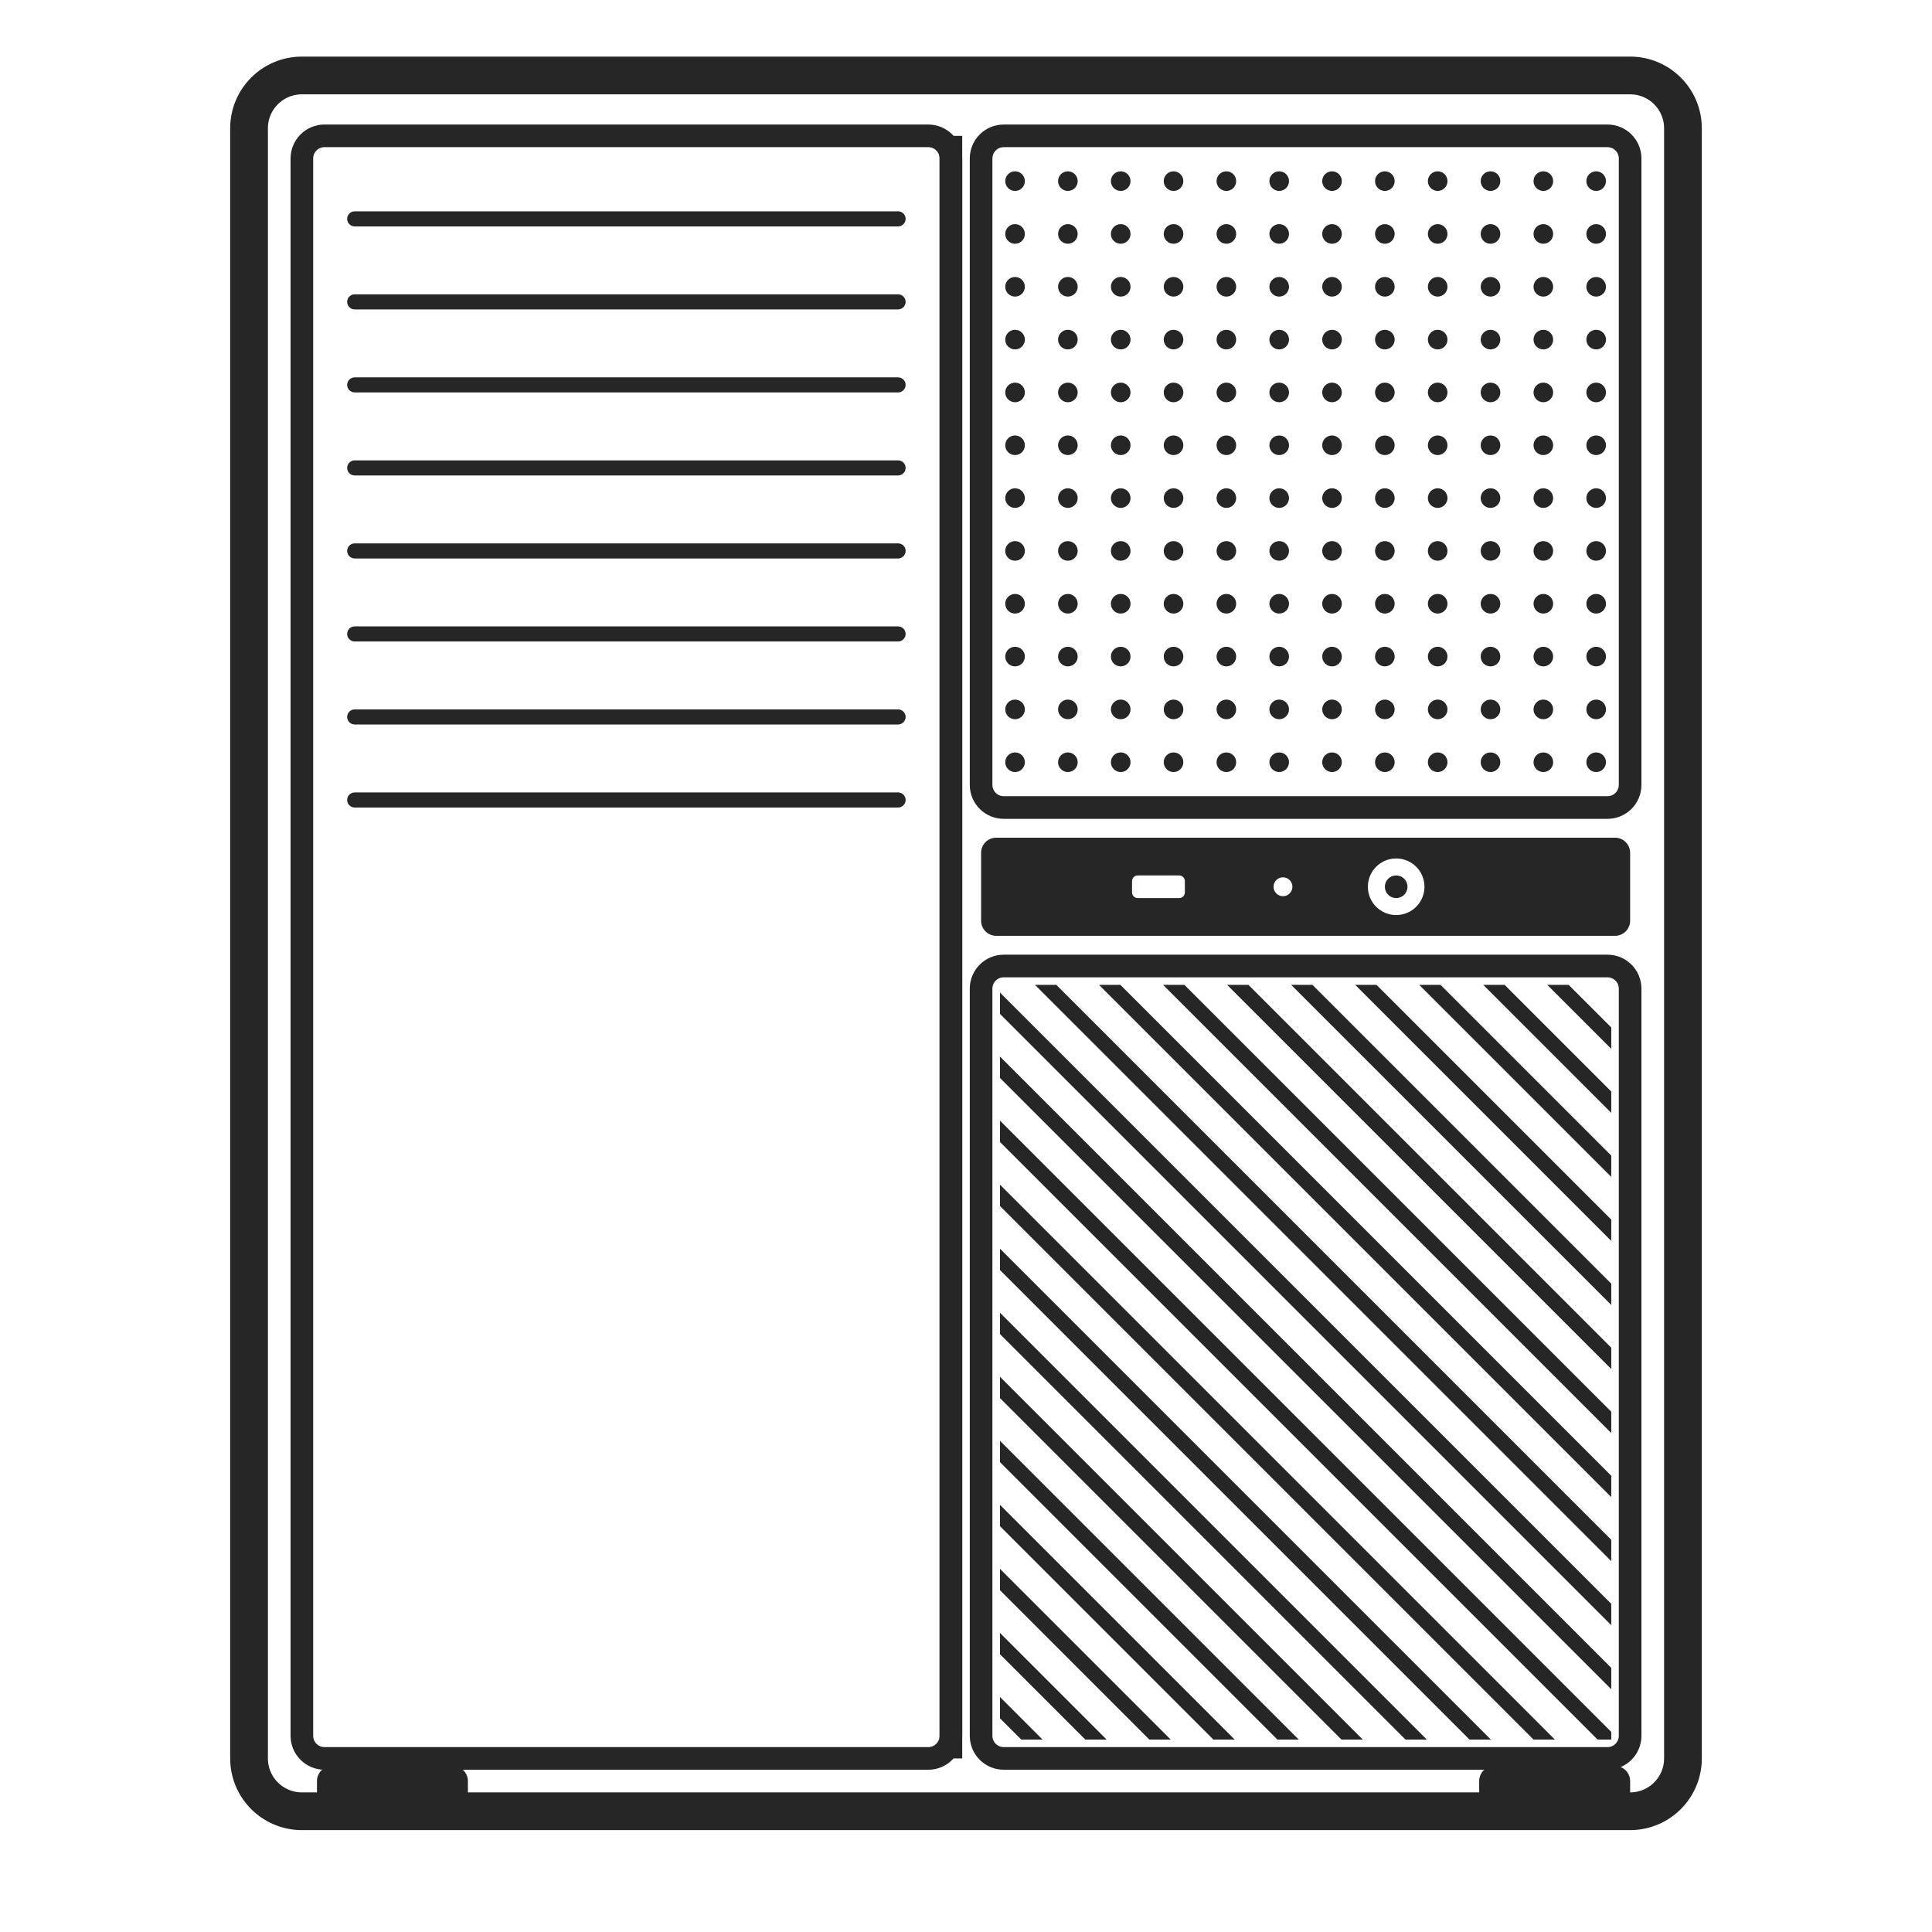
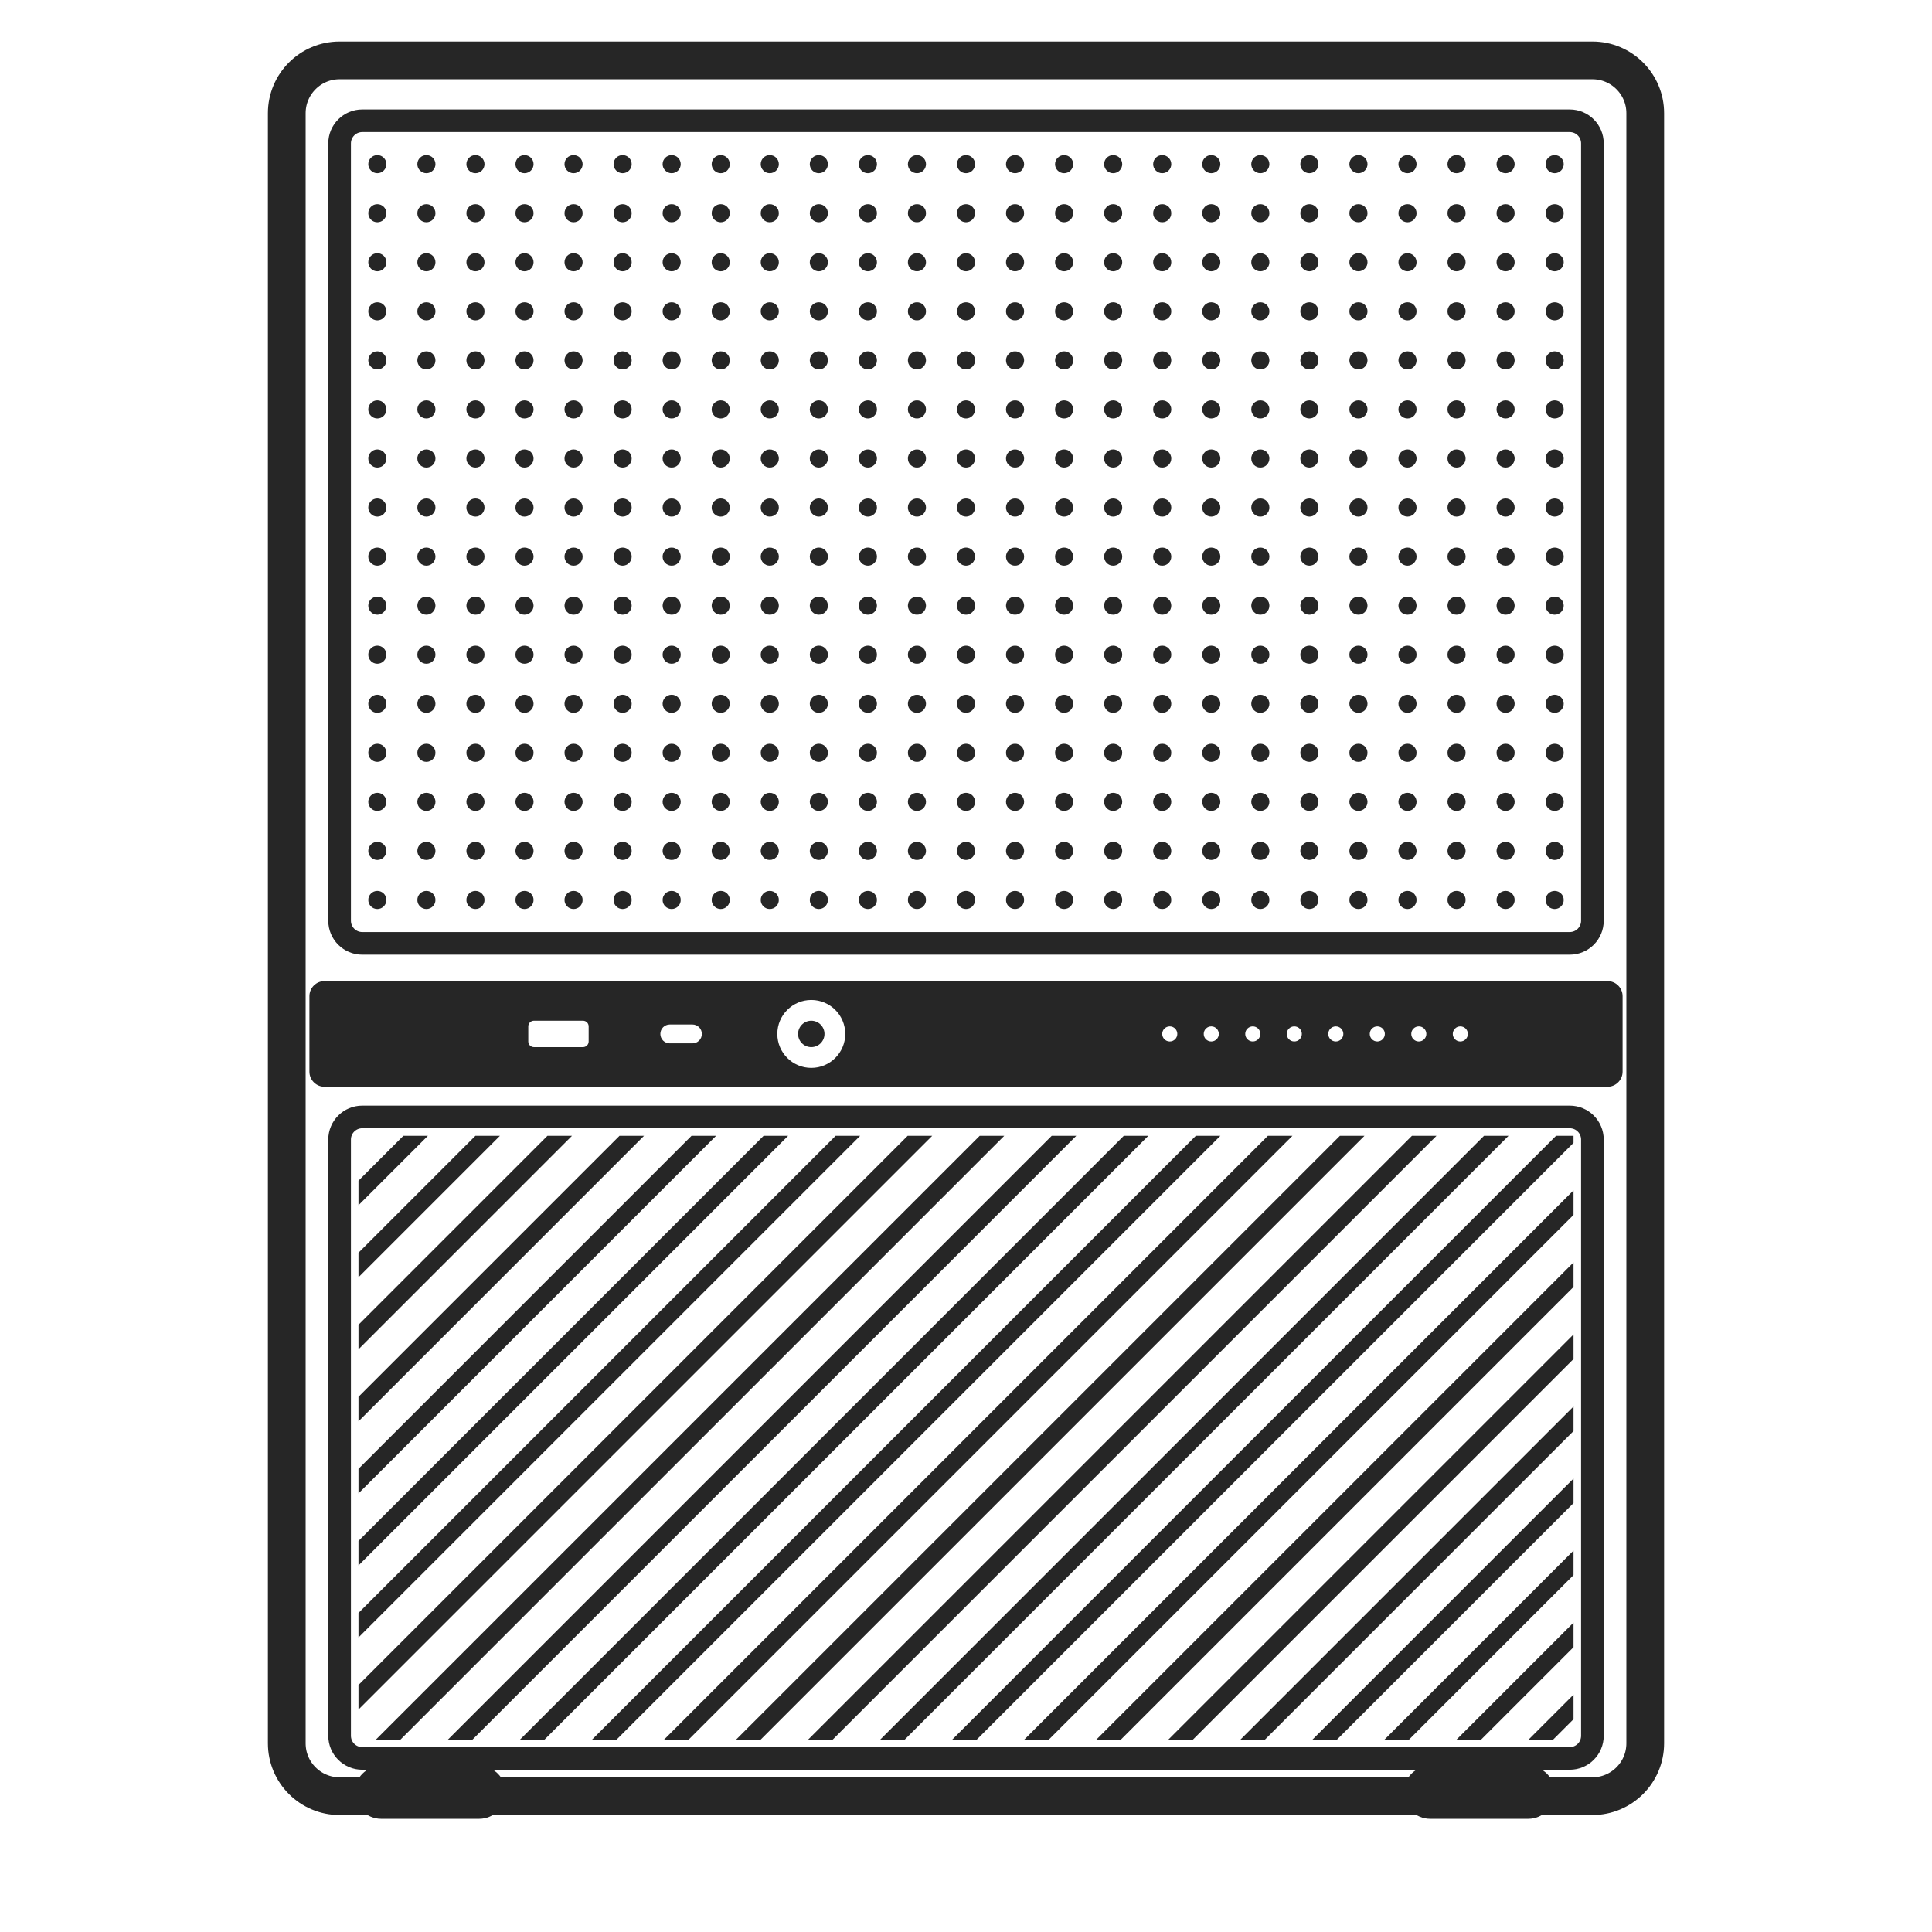
<svg xmlns="http://www.w3.org/2000/svg" viewBox="0 0 512 512" width="512" height="512" fill="none">
  <g fill="#262626" stroke="none">
-     <rect x="84" y="468" width="40" height="14" rx="4" />
-     <rect x="392" y="468" width="40" height="14" rx="4" />
-     <rect x="92" y="56" width="148" height="4" rx="2" />
-     <rect x="92" y="78" width="148" height="4" rx="2" />
-     <rect x="92" y="100" width="148" height="4" rx="2" />
-     <rect x="92" y="122" width="148" height="4" rx="2" />
-     <rect x="92" y="144" width="148" height="4" rx="2" />
-     <rect x="92" y="166" width="148" height="4" rx="2" />
-     <rect x="92" y="188" width="148" height="4" rx="2" />
-     <rect x="92" y="210" width="148" height="4" rx="2" />
-     <circle cx="269" cy="48" r="2.6" />
-     <circle cx="283" cy="48" r="2.6" />
-     <circle cx="297" cy="48" r="2.6" />
-     <circle cx="311" cy="48" r="2.6" />
-     <circle cx="325" cy="48" r="2.6" />
-     <circle cx="339" cy="48" r="2.6" />
-     <circle cx="353" cy="48" r="2.6" />
-     <circle cx="367" cy="48" r="2.6" />
-     <circle cx="381" cy="48" r="2.6" />
-     <circle cx="395" cy="48" r="2.6" />
-     <circle cx="409" cy="48" r="2.6" />
-     <circle cx="423" cy="48" r="2.6" />
-     <circle cx="269" cy="62" r="2.6" />
-     <circle cx="283" cy="62" r="2.6" />
-     <circle cx="297" cy="62" r="2.6" />
-     <circle cx="311" cy="62" r="2.6" />
-     <circle cx="325" cy="62" r="2.6" />
-     <circle cx="339" cy="62" r="2.6" />
-     <circle cx="353" cy="62" r="2.6" />
-     <circle cx="367" cy="62" r="2.6" />
-     <circle cx="381" cy="62" r="2.6" />
-     <circle cx="395" cy="62" r="2.6" />
-     <circle cx="409" cy="62" r="2.6" />
-     <circle cx="423" cy="62" r="2.6" />
-     <circle cx="269" cy="76" r="2.6" />
-     <circle cx="283" cy="76" r="2.6" />
-     <circle cx="297" cy="76" r="2.6" />
-     <circle cx="311" cy="76" r="2.6" />
-     <circle cx="325" cy="76" r="2.6" />
-     <circle cx="339" cy="76" r="2.6" />
-     <circle cx="353" cy="76" r="2.6" />
-     <circle cx="367" cy="76" r="2.6" />
-     <circle cx="381" cy="76" r="2.6" />
-     <circle cx="395" cy="76" r="2.6" />
-     <circle cx="409" cy="76" r="2.6" />
-     <circle cx="423" cy="76" r="2.6" />
-     <circle cx="269" cy="90" r="2.6" />
-     <circle cx="283" cy="90" r="2.6" />
-     <circle cx="297" cy="90" r="2.6" />
-     <circle cx="311" cy="90" r="2.6" />
-     <circle cx="325" cy="90" r="2.6" />
-     <circle cx="339" cy="90" r="2.6" />
-     <circle cx="353" cy="90" r="2.6" />
-     <circle cx="367" cy="90" r="2.6" />
-     <circle cx="381" cy="90" r="2.6" />
-     <circle cx="395" cy="90" r="2.6" />
-     <circle cx="409" cy="90" r="2.6" />
-     <circle cx="423" cy="90" r="2.6" />
-     <circle cx="269" cy="104" r="2.6" />
-     <circle cx="283" cy="104" r="2.6" />
-     <circle cx="297" cy="104" r="2.6" />
-     <circle cx="311" cy="104" r="2.6" />
-     <circle cx="325" cy="104" r="2.6" />
-     <circle cx="339" cy="104" r="2.6" />
-     <circle cx="353" cy="104" r="2.6" />
-     <circle cx="367" cy="104" r="2.6" />
-     <circle cx="381" cy="104" r="2.6" />
-     <circle cx="395" cy="104" r="2.6" />
-     <circle cx="409" cy="104" r="2.6" />
-     <circle cx="423" cy="104" r="2.6" />
-     <circle cx="269" cy="118" r="2.6" />
-     <circle cx="283" cy="118" r="2.6" />
-     <circle cx="297" cy="118" r="2.6" />
-     <circle cx="311" cy="118" r="2.6" />
-     <circle cx="325" cy="118" r="2.6" />
-     <circle cx="339" cy="118" r="2.6" />
-     <circle cx="353" cy="118" r="2.6" />
-     <circle cx="367" cy="118" r="2.6" />
-     <circle cx="381" cy="118" r="2.6" />
-     <circle cx="395" cy="118" r="2.6" />
-     <circle cx="409" cy="118" r="2.6" />
-     <circle cx="423" cy="118" r="2.6" />
-     <circle cx="269" cy="132" r="2.6" />
-     <circle cx="283" cy="132" r="2.6" />
-     <circle cx="297" cy="132" r="2.6" />
-     <circle cx="311" cy="132" r="2.6" />
-     <circle cx="325" cy="132" r="2.6" />
-     <circle cx="339" cy="132" r="2.6" />
-     <circle cx="353" cy="132" r="2.6" />
-     <circle cx="367" cy="132" r="2.6" />
-     <circle cx="381" cy="132" r="2.6" />
-     <circle cx="395" cy="132" r="2.6" />
-     <circle cx="409" cy="132" r="2.6" />
-     <circle cx="423" cy="132" r="2.6" />
-     <circle cx="269" cy="146" r="2.6" />
-     <circle cx="283" cy="146" r="2.6" />
-     <circle cx="297" cy="146" r="2.6" />
-     <circle cx="311" cy="146" r="2.6" />
-     <circle cx="325" cy="146" r="2.6" />
-     <circle cx="339" cy="146" r="2.6" />
-     <circle cx="353" cy="146" r="2.6" />
-     <circle cx="367" cy="146" r="2.6" />
-     <circle cx="381" cy="146" r="2.6" />
-     <circle cx="395" cy="146" r="2.6" />
-     <circle cx="409" cy="146" r="2.6" />
-     <circle cx="423" cy="146" r="2.6" />
-     <circle cx="269" cy="160" r="2.6" />
-     <circle cx="283" cy="160" r="2.6" />
-     <circle cx="297" cy="160" r="2.6" />
-     <circle cx="311" cy="160" r="2.6" />
-     <circle cx="325" cy="160" r="2.6" />
-     <circle cx="339" cy="160" r="2.6" />
-     <circle cx="353" cy="160" r="2.6" />
-     <circle cx="367" cy="160" r="2.6" />
-     <circle cx="381" cy="160" r="2.6" />
-     <circle cx="395" cy="160" r="2.6" />
-     <circle cx="409" cy="160" r="2.6" />
-     <circle cx="423" cy="160" r="2.6" />
-     <circle cx="269" cy="174" r="2.6" />
-     <circle cx="283" cy="174" r="2.6" />
-     <circle cx="297" cy="174" r="2.6" />
-     <circle cx="311" cy="174" r="2.6" />
-     <circle cx="325" cy="174" r="2.6" />
-     <circle cx="339" cy="174" r="2.6" />
-     <circle cx="353" cy="174" r="2.6" />
-     <circle cx="367" cy="174" r="2.6" />
-     <circle cx="381" cy="174" r="2.6" />
-     <circle cx="395" cy="174" r="2.6" />
-     <circle cx="409" cy="174" r="2.6" />
-     <circle cx="423" cy="174" r="2.6" />
-     <circle cx="269" cy="188" r="2.6" />
-     <circle cx="283" cy="188" r="2.6" />
-     <circle cx="297" cy="188" r="2.6" />
-     <circle cx="311" cy="188" r="2.6" />
-     <circle cx="325" cy="188" r="2.6" />
-     <circle cx="339" cy="188" r="2.6" />
-     <circle cx="353" cy="188" r="2.6" />
-     <circle cx="367" cy="188" r="2.6" />
-     <circle cx="381" cy="188" r="2.6" />
-     <circle cx="395" cy="188" r="2.6" />
-     <circle cx="409" cy="188" r="2.6" />
-     <circle cx="423" cy="188" r="2.6" />
-     <circle cx="269" cy="202" r="2.6" />
-     <circle cx="283" cy="202" r="2.6" />
-     <circle cx="297" cy="202" r="2.6" />
-     <circle cx="311" cy="202" r="2.6" />
-     <circle cx="325" cy="202" r="2.6" />
-     <circle cx="339" cy="202" r="2.6" />
-     <circle cx="353" cy="202" r="2.6" />
-     <circle cx="367" cy="202" r="2.6" />
-     <circle cx="381" cy="202" r="2.6" />
-     <circle cx="395" cy="202" r="2.6" />
-     <circle cx="409" cy="202" r="2.6" />
-     <circle cx="423" cy="202" r="2.6" />
-     <path d="M415.71 261 L427 272.29 L427 277.95 L410.05 261 Z" />
-     <path d="M398.74 261 L427 289.26 L427 294.92 L393.08 261 Z" />
-     <path d="M381.76 261 L427 306.24 L427 311.89 L376.11 261 Z" />
-     <path d="M364.79 261 L427 323.21 L427 328.86 L359.14 261 Z" />
-     <path d="M347.82 261 L427 340.18 L427 345.83 L342.17 261 Z" />
-     <path d="M330.85 261 L427 357.15 L427 362.8 L325.2 261 Z" />
-     <path d="M313.88 261 L427 374.12 L427 379.77 L308.23 261 Z" />
-     <path d="M296.91 261 L427 391.09 L427 396.75 L291.25 261 Z" />
-     <path d="M279.94 261 L427 408.06 L427 413.72 L274.28 261 Z" />
-     <path d="M265 263.03 L427 425.03 L427 430.69 L265 268.69 Z" />
-     <path d="M265 280 L427 442 L427 447.66 L265 285.66 Z" />
-     <path d="M265 296.97 L427 458.97 L427 461 L423.37 461 L265 302.63 Z" />
-     <path d="M265 313.94 L412.06 461 L406.4 461 L265 319.6 Z" />
-     <path d="M265 330.91 L395.09 461 L389.43 461 L265 336.57 Z" />
-     <path d="M265 347.88 L378.12 461 L372.46 461 L265 353.54 Z" />
-     <path d="M265 364.85 L361.15 461 L355.49 461 L265 370.51 Z" />
-     <path d="M265 381.82 L344.18 461 L338.52 461 L265 387.48 Z" />
-     <path d="M265 398.79 L327.21 461 L321.55 461 L265 404.45 Z" />
-     <path d="M265 415.76 L310.24 461 L304.58 461 L265 421.42 Z" />
-     <path d="M265 432.74 L293.26 461 L287.61 461 L265 438.39 Z" />
-     <path d="M265 449.71 L276.29 461 L270.64 461 L265 455.36 Z" />
-     <path fill-rule="evenodd" d="M264 222 H428 A4 4 0 0 1 432 226 V244 A4 4 0 0 1 428 248 H264 A4 4 0 0 1 260 244 V226 A4 4 0 0 1 264 222 Z M301.5 232 H312.5 A1.5 1.5 0 0 1 314 233.5 V236.5 A1.5 1.5 0 0 1 312.5 238 H301.5 A1.5 1.5 0 0 1 300 236.5 V233.5 A1.5 1.5 0 0 1 301.5 232 Z M337.5 235 A2.5 2.5 0 1 0 342.5 235 A2.5 2.5 0 1 0 337.5 235 Z M362.5 235 A7.5 7.5 0 1 0 377.5 235 A7.5 7.5 0 1 0 362.5 235 Z" />
-     <circle cx="370" cy="235" r="3" />
+     <rect x="94" y="468" width="40" height="14" rx="7" />
+     <rect x="372" y="468" width="40" height="14" rx="7" />
+     <circle cx="100" cy="43.5" r="2.4" />
+     <circle cx="113" cy="43.5" r="2.4" />
+     <circle cx="126" cy="43.5" r="2.4" />
+     <circle cx="139" cy="43.5" r="2.4" />
+     <circle cx="152" cy="43.5" r="2.4" />
+     <circle cx="165" cy="43.5" r="2.4" />
+     <circle cx="178" cy="43.5" r="2.4" />
+     <circle cx="191" cy="43.5" r="2.4" />
+     <circle cx="204" cy="43.5" r="2.4" />
+     <circle cx="217" cy="43.5" r="2.4" />
+     <circle cx="230" cy="43.5" r="2.4" />
+     <circle cx="243" cy="43.5" r="2.4" />
+     <circle cx="256" cy="43.5" r="2.4" />
+     <circle cx="269" cy="43.5" r="2.4" />
+     <circle cx="282" cy="43.5" r="2.4" />
+     <circle cx="295" cy="43.5" r="2.4" />
+     <circle cx="308" cy="43.5" r="2.4" />
+     <circle cx="321" cy="43.5" r="2.4" />
+     <circle cx="334" cy="43.5" r="2.4" />
+     <circle cx="347" cy="43.5" r="2.4" />
+     <circle cx="360" cy="43.5" r="2.4" />
+     <circle cx="373" cy="43.5" r="2.4" />
+     <circle cx="386" cy="43.5" r="2.4" />
+     <circle cx="399" cy="43.5" r="2.4" />
+     <circle cx="412" cy="43.5" r="2.4" />
+     <circle cx="100" cy="56.5" r="2.4" />
+     <circle cx="113" cy="56.5" r="2.4" />
+     <circle cx="126" cy="56.5" r="2.4" />
+     <circle cx="139" cy="56.5" r="2.4" />
+     <circle cx="152" cy="56.5" r="2.4" />
+     <circle cx="165" cy="56.5" r="2.4" />
+     <circle cx="178" cy="56.5" r="2.4" />
+     <circle cx="191" cy="56.5" r="2.4" />
+     <circle cx="204" cy="56.5" r="2.4" />
+     <circle cx="217" cy="56.5" r="2.4" />
+     <circle cx="230" cy="56.5" r="2.4" />
+     <circle cx="243" cy="56.5" r="2.4" />
+     <circle cx="256" cy="56.5" r="2.4" />
+     <circle cx="269" cy="56.5" r="2.4" />
+     <circle cx="282" cy="56.5" r="2.4" />
+     <circle cx="295" cy="56.5" r="2.4" />
+     <circle cx="308" cy="56.5" r="2.4" />
+     <circle cx="321" cy="56.5" r="2.4" />
+     <circle cx="334" cy="56.5" r="2.4" />
+     <circle cx="347" cy="56.5" r="2.4" />
+     <circle cx="360" cy="56.5" r="2.4" />
+     <circle cx="373" cy="56.5" r="2.4" />
+     <circle cx="386" cy="56.5" r="2.4" />
+     <circle cx="399" cy="56.5" r="2.4" />
+     <circle cx="412" cy="56.5" r="2.4" />
+     <circle cx="100" cy="69.5" r="2.4" />
+     <circle cx="113" cy="69.5" r="2.4" />
+     <circle cx="126" cy="69.5" r="2.4" />
+     <circle cx="139" cy="69.5" r="2.4" />
+     <circle cx="152" cy="69.5" r="2.4" />
+     <circle cx="165" cy="69.5" r="2.4" />
+     <circle cx="178" cy="69.5" r="2.4" />
+     <circle cx="191" cy="69.5" r="2.4" />
+     <circle cx="204" cy="69.5" r="2.4" />
+     <circle cx="217" cy="69.5" r="2.4" />
+     <circle cx="230" cy="69.5" r="2.4" />
+     <circle cx="243" cy="69.5" r="2.4" />
+     <circle cx="256" cy="69.5" r="2.4" />
+     <circle cx="269" cy="69.5" r="2.4" />
+     <circle cx="282" cy="69.5" r="2.4" />
+     <circle cx="295" cy="69.5" r="2.4" />
+     <circle cx="308" cy="69.5" r="2.4" />
+     <circle cx="321" cy="69.5" r="2.4" />
+     <circle cx="334" cy="69.5" r="2.4" />
+     <circle cx="347" cy="69.5" r="2.4" />
+     <circle cx="360" cy="69.5" r="2.4" />
+     <circle cx="373" cy="69.5" r="2.4" />
+     <circle cx="386" cy="69.5" r="2.4" />
+     <circle cx="399" cy="69.5" r="2.4" />
+     <circle cx="412" cy="69.5" r="2.4" />
+     <circle cx="100" cy="82.5" r="2.4" />
+     <circle cx="113" cy="82.5" r="2.4" />
+     <circle cx="126" cy="82.5" r="2.4" />
+     <circle cx="139" cy="82.5" r="2.4" />
+     <circle cx="152" cy="82.5" r="2.4" />
+     <circle cx="165" cy="82.5" r="2.4" />
+     <circle cx="178" cy="82.5" r="2.4" />
+     <circle cx="191" cy="82.5" r="2.4" />
+     <circle cx="204" cy="82.5" r="2.4" />
+     <circle cx="217" cy="82.5" r="2.4" />
+     <circle cx="230" cy="82.5" r="2.4" />
+     <circle cx="243" cy="82.5" r="2.4" />
+     <circle cx="256" cy="82.5" r="2.4" />
+     <circle cx="269" cy="82.5" r="2.4" />
+     <circle cx="282" cy="82.5" r="2.4" />
+     <circle cx="295" cy="82.5" r="2.4" />
+     <circle cx="308" cy="82.5" r="2.4" />
+     <circle cx="321" cy="82.5" r="2.4" />
+     <circle cx="334" cy="82.5" r="2.4" />
+     <circle cx="347" cy="82.5" r="2.4" />
+     <circle cx="360" cy="82.5" r="2.4" />
+     <circle cx="373" cy="82.5" r="2.4" />
+     <circle cx="386" cy="82.5" r="2.4" />
+     <circle cx="399" cy="82.5" r="2.4" />
+     <circle cx="412" cy="82.5" r="2.4" />
+     <circle cx="100" cy="95.5" r="2.4" />
+     <circle cx="113" cy="95.5" r="2.4" />
+     <circle cx="126" cy="95.5" r="2.4" />
+     <circle cx="139" cy="95.5" r="2.4" />
+     <circle cx="152" cy="95.5" r="2.4" />
+     <circle cx="165" cy="95.5" r="2.4" />
+     <circle cx="178" cy="95.5" r="2.4" />
+     <circle cx="191" cy="95.5" r="2.4" />
+     <circle cx="204" cy="95.5" r="2.4" />
+     <circle cx="217" cy="95.5" r="2.4" />
+     <circle cx="230" cy="95.5" r="2.4" />
+     <circle cx="243" cy="95.5" r="2.4" />
+     <circle cx="256" cy="95.5" r="2.4" />
+     <circle cx="269" cy="95.5" r="2.4" />
+     <circle cx="282" cy="95.5" r="2.4" />
+     <circle cx="295" cy="95.5" r="2.4" />
+     <circle cx="308" cy="95.5" r="2.4" />
+     <circle cx="321" cy="95.5" r="2.4" />
+     <circle cx="334" cy="95.5" r="2.4" />
+     <circle cx="347" cy="95.5" r="2.4" />
+     <circle cx="360" cy="95.5" r="2.4" />
+     <circle cx="373" cy="95.5" r="2.4" />
+     <circle cx="386" cy="95.5" r="2.4" />
+     <circle cx="399" cy="95.5" r="2.4" />
+     <circle cx="412" cy="95.5" r="2.4" />
+     <circle cx="100" cy="108.5" r="2.4" />
+     <circle cx="113" cy="108.5" r="2.4" />
+     <circle cx="126" cy="108.5" r="2.4" />
+     <circle cx="139" cy="108.5" r="2.4" />
+     <circle cx="152" cy="108.5" r="2.4" />
+     <circle cx="165" cy="108.5" r="2.4" />
+     <circle cx="178" cy="108.5" r="2.4" />
+     <circle cx="191" cy="108.5" r="2.4" />
+     <circle cx="204" cy="108.5" r="2.4" />
+     <circle cx="217" cy="108.5" r="2.4" />
+     <circle cx="230" cy="108.5" r="2.4" />
+     <circle cx="243" cy="108.5" r="2.4" />
+     <circle cx="256" cy="108.5" r="2.4" />
+     <circle cx="269" cy="108.5" r="2.4" />
+     <circle cx="282" cy="108.5" r="2.4" />
+     <circle cx="295" cy="108.5" r="2.4" />
+     <circle cx="308" cy="108.5" r="2.4" />
+     <circle cx="321" cy="108.5" r="2.4" />
+     <circle cx="334" cy="108.5" r="2.4" />
+     <circle cx="347" cy="108.5" r="2.4" />
+     <circle cx="360" cy="108.5" r="2.4" />
+     <circle cx="373" cy="108.5" r="2.4" />
+     <circle cx="386" cy="108.5" r="2.4" />
+     <circle cx="399" cy="108.5" r="2.4" />
+     <circle cx="412" cy="108.5" r="2.4" />
+     <circle cx="100" cy="121.5" r="2.4" />
+     <circle cx="113" cy="121.5" r="2.4" />
+     <circle cx="126" cy="121.5" r="2.4" />
+     <circle cx="139" cy="121.5" r="2.4" />
+     <circle cx="152" cy="121.5" r="2.4" />
+     <circle cx="165" cy="121.5" r="2.4" />
+     <circle cx="178" cy="121.5" r="2.4" />
+     <circle cx="191" cy="121.5" r="2.4" />
+     <circle cx="204" cy="121.5" r="2.4" />
+     <circle cx="217" cy="121.5" r="2.4" />
+     <circle cx="230" cy="121.5" r="2.4" />
+     <circle cx="243" cy="121.5" r="2.4" />
+     <circle cx="256" cy="121.5" r="2.4" />
+     <circle cx="269" cy="121.5" r="2.4" />
+     <circle cx="282" cy="121.5" r="2.4" />
+     <circle cx="295" cy="121.5" r="2.4" />
+     <circle cx="308" cy="121.5" r="2.4" />
+     <circle cx="321" cy="121.5" r="2.4" />
+     <circle cx="334" cy="121.5" r="2.4" />
+     <circle cx="347" cy="121.5" r="2.4" />
+     <circle cx="360" cy="121.5" r="2.4" />
+     <circle cx="373" cy="121.5" r="2.4" />
+     <circle cx="386" cy="121.5" r="2.4" />
+     <circle cx="399" cy="121.5" r="2.4" />
+     <circle cx="412" cy="121.5" r="2.4" />
+     <circle cx="100" cy="134.5" r="2.4" />
+     <circle cx="113" cy="134.5" r="2.4" />
+     <circle cx="126" cy="134.5" r="2.4" />
+     <circle cx="139" cy="134.5" r="2.4" />
+     <circle cx="152" cy="134.5" r="2.4" />
+     <circle cx="165" cy="134.5" r="2.4" />
+     <circle cx="178" cy="134.5" r="2.4" />
+     <circle cx="191" cy="134.5" r="2.4" />
+     <circle cx="204" cy="134.5" r="2.4" />
+     <circle cx="217" cy="134.5" r="2.4" />
+     <circle cx="230" cy="134.5" r="2.4" />
+     <circle cx="243" cy="134.5" r="2.4" />
+     <circle cx="256" cy="134.5" r="2.4" />
+     <circle cx="269" cy="134.5" r="2.4" />
+     <circle cx="282" cy="134.5" r="2.4" />
+     <circle cx="295" cy="134.5" r="2.4" />
+     <circle cx="308" cy="134.5" r="2.4" />
+     <circle cx="321" cy="134.5" r="2.4" />
+     <circle cx="334" cy="134.5" r="2.4" />
+     <circle cx="347" cy="134.5" r="2.4" />
+     <circle cx="360" cy="134.5" r="2.4" />
+     <circle cx="373" cy="134.5" r="2.4" />
+     <circle cx="386" cy="134.5" r="2.4" />
+     <circle cx="399" cy="134.5" r="2.4" />
+     <circle cx="412" cy="134.5" r="2.4" />
+     <circle cx="100" cy="147.5" r="2.4" />
+     <circle cx="113" cy="147.5" r="2.4" />
+     <circle cx="126" cy="147.5" r="2.4" />
+     <circle cx="139" cy="147.5" r="2.4" />
+     <circle cx="152" cy="147.5" r="2.4" />
+     <circle cx="165" cy="147.5" r="2.4" />
+     <circle cx="178" cy="147.5" r="2.4" />
+     <circle cx="191" cy="147.5" r="2.4" />
+     <circle cx="204" cy="147.5" r="2.4" />
+     <circle cx="217" cy="147.5" r="2.4" />
+     <circle cx="230" cy="147.5" r="2.4" />
+     <circle cx="243" cy="147.5" r="2.4" />
+     <circle cx="256" cy="147.5" r="2.4" />
+     <circle cx="269" cy="147.5" r="2.4" />
+     <circle cx="282" cy="147.5" r="2.4" />
+     <circle cx="295" cy="147.5" r="2.4" />
+     <circle cx="308" cy="147.5" r="2.4" />
+     <circle cx="321" cy="147.5" r="2.4" />
+     <circle cx="334" cy="147.5" r="2.4" />
+     <circle cx="347" cy="147.5" r="2.4" />
+     <circle cx="360" cy="147.5" r="2.4" />
+     <circle cx="373" cy="147.5" r="2.4" />
+     <circle cx="386" cy="147.5" r="2.4" />
+     <circle cx="399" cy="147.5" r="2.4" />
+     <circle cx="412" cy="147.5" r="2.4" />
+     <circle cx="100" cy="160.5" r="2.4" />
+     <circle cx="113" cy="160.5" r="2.4" />
+     <circle cx="126" cy="160.5" r="2.4" />
+     <circle cx="139" cy="160.5" r="2.4" />
+     <circle cx="152" cy="160.5" r="2.4" />
+     <circle cx="165" cy="160.5" r="2.4" />
+     <circle cx="178" cy="160.5" r="2.4" />
+     <circle cx="191" cy="160.5" r="2.4" />
+     <circle cx="204" cy="160.5" r="2.4" />
+     <circle cx="217" cy="160.5" r="2.4" />
+     <circle cx="230" cy="160.5" r="2.4" />
+     <circle cx="243" cy="160.5" r="2.4" />
+     <circle cx="256" cy="160.5" r="2.4" />
+     <circle cx="269" cy="160.5" r="2.4" />
+     <circle cx="282" cy="160.5" r="2.4" />
+     <circle cx="295" cy="160.5" r="2.4" />
+     <circle cx="308" cy="160.5" r="2.4" />
+     <circle cx="321" cy="160.5" r="2.4" />
+     <circle cx="334" cy="160.5" r="2.4" />
+     <circle cx="347" cy="160.5" r="2.4" />
+     <circle cx="360" cy="160.5" r="2.4" />
+     <circle cx="373" cy="160.5" r="2.4" />
+     <circle cx="386" cy="160.5" r="2.4" />
+     <circle cx="399" cy="160.5" r="2.4" />
+     <circle cx="412" cy="160.5" r="2.4" />
+     <circle cx="100" cy="173.5" r="2.4" />
+     <circle cx="113" cy="173.5" r="2.4" />
+     <circle cx="126" cy="173.5" r="2.4" />
+     <circle cx="139" cy="173.5" r="2.4" />
+     <circle cx="152" cy="173.5" r="2.4" />
+     <circle cx="165" cy="173.5" r="2.4" />
+     <circle cx="178" cy="173.5" r="2.4" />
+     <circle cx="191" cy="173.5" r="2.4" />
+     <circle cx="204" cy="173.5" r="2.4" />
+     <circle cx="217" cy="173.5" r="2.4" />
+     <circle cx="230" cy="173.5" r="2.4" />
+     <circle cx="243" cy="173.5" r="2.4" />
+     <circle cx="256" cy="173.5" r="2.4" />
+     <circle cx="269" cy="173.5" r="2.4" />
+     <circle cx="282" cy="173.5" r="2.4" />
+     <circle cx="295" cy="173.5" r="2.4" />
+     <circle cx="308" cy="173.5" r="2.4" />
+     <circle cx="321" cy="173.5" r="2.4" />
+     <circle cx="334" cy="173.5" r="2.4" />
+     <circle cx="347" cy="173.5" r="2.4" />
+     <circle cx="360" cy="173.5" r="2.4" />
+     <circle cx="373" cy="173.5" r="2.4" />
+     <circle cx="386" cy="173.5" r="2.4" />
+     <circle cx="399" cy="173.5" r="2.4" />
+     <circle cx="412" cy="173.5" r="2.4" />
+     <circle cx="100" cy="186.5" r="2.4" />
+     <circle cx="113" cy="186.5" r="2.4" />
+     <circle cx="126" cy="186.5" r="2.4" />
+     <circle cx="139" cy="186.5" r="2.4" />
+     <circle cx="152" cy="186.5" r="2.4" />
+     <circle cx="165" cy="186.5" r="2.4" />
+     <circle cx="178" cy="186.5" r="2.4" />
+     <circle cx="191" cy="186.5" r="2.4" />
+     <circle cx="204" cy="186.5" r="2.4" />
+     <circle cx="217" cy="186.5" r="2.4" />
+     <circle cx="230" cy="186.5" r="2.4" />
+     <circle cx="243" cy="186.5" r="2.4" />
+     <circle cx="256" cy="186.5" r="2.4" />
+     <circle cx="269" cy="186.5" r="2.4" />
+     <circle cx="282" cy="186.5" r="2.4" />
+     <circle cx="295" cy="186.5" r="2.4" />
+     <circle cx="308" cy="186.5" r="2.4" />
+     <circle cx="321" cy="186.5" r="2.4" />
+     <circle cx="334" cy="186.5" r="2.4" />
+     <circle cx="347" cy="186.5" r="2.4" />
+     <circle cx="360" cy="186.5" r="2.4" />
+     <circle cx="373" cy="186.5" r="2.4" />
+     <circle cx="386" cy="186.5" r="2.4" />
+     <circle cx="399" cy="186.5" r="2.4" />
+     <circle cx="412" cy="186.5" r="2.4" />
+     <circle cx="100" cy="199.5" r="2.4" />
+     <circle cx="113" cy="199.5" r="2.4" />
+     <circle cx="126" cy="199.5" r="2.4" />
+     <circle cx="139" cy="199.5" r="2.4" />
+     <circle cx="152" cy="199.5" r="2.4" />
+     <circle cx="165" cy="199.5" r="2.4" />
+     <circle cx="178" cy="199.5" r="2.4" />
+     <circle cx="191" cy="199.5" r="2.4" />
+     <circle cx="204" cy="199.5" r="2.4" />
+     <circle cx="217" cy="199.5" r="2.4" />
+     <circle cx="230" cy="199.5" r="2.4" />
+     <circle cx="243" cy="199.5" r="2.4" />
+     <circle cx="256" cy="199.5" r="2.4" />
+     <circle cx="269" cy="199.5" r="2.4" />
+     <circle cx="282" cy="199.5" r="2.4" />
+     <circle cx="295" cy="199.5" r="2.4" />
+     <circle cx="308" cy="199.5" r="2.4" />
+     <circle cx="321" cy="199.5" r="2.4" />
+     <circle cx="334" cy="199.5" r="2.4" />
+     <circle cx="347" cy="199.5" r="2.4" />
+     <circle cx="360" cy="199.5" r="2.4" />
+     <circle cx="373" cy="199.5" r="2.4" />
+     <circle cx="386" cy="199.5" r="2.4" />
+     <circle cx="399" cy="199.5" r="2.4" />
+     <circle cx="412" cy="199.5" r="2.4" />
+     <circle cx="100" cy="212.5" r="2.4" />
+     <circle cx="113" cy="212.5" r="2.4" />
+     <circle cx="126" cy="212.5" r="2.4" />
+     <circle cx="139" cy="212.5" r="2.4" />
+     <circle cx="152" cy="212.5" r="2.4" />
+     <circle cx="165" cy="212.5" r="2.4" />
+     <circle cx="178" cy="212.5" r="2.4" />
+     <circle cx="191" cy="212.5" r="2.4" />
+     <circle cx="204" cy="212.5" r="2.4" />
+     <circle cx="217" cy="212.5" r="2.4" />
+     <circle cx="230" cy="212.5" r="2.4" />
+     <circle cx="243" cy="212.5" r="2.4" />
+     <circle cx="256" cy="212.5" r="2.4" />
+     <circle cx="269" cy="212.5" r="2.4" />
+     <circle cx="282" cy="212.5" r="2.4" />
+     <circle cx="295" cy="212.5" r="2.4" />
+     <circle cx="308" cy="212.5" r="2.4" />
+     <circle cx="321" cy="212.5" r="2.4" />
+     <circle cx="334" cy="212.5" r="2.4" />
+     <circle cx="347" cy="212.5" r="2.4" />
+     <circle cx="360" cy="212.5" r="2.4" />
+     <circle cx="373" cy="212.5" r="2.4" />
+     <circle cx="386" cy="212.5" r="2.4" />
+     <circle cx="399" cy="212.5" r="2.4" />
+     <circle cx="412" cy="212.5" r="2.4" />
+     <circle cx="100" cy="225.5" r="2.4" />
+     <circle cx="113" cy="225.5" r="2.4" />
+     <circle cx="126" cy="225.5" r="2.4" />
+     <circle cx="139" cy="225.5" r="2.4" />
+     <circle cx="152" cy="225.5" r="2.4" />
+     <circle cx="165" cy="225.5" r="2.4" />
+     <circle cx="178" cy="225.5" r="2.4" />
+     <circle cx="191" cy="225.5" r="2.4" />
+     <circle cx="204" cy="225.5" r="2.4" />
+     <circle cx="217" cy="225.5" r="2.4" />
+     <circle cx="230" cy="225.5" r="2.4" />
+     <circle cx="243" cy="225.5" r="2.4" />
+     <circle cx="256" cy="225.5" r="2.4" />
+     <circle cx="269" cy="225.5" r="2.4" />
+     <circle cx="282" cy="225.5" r="2.4" />
+     <circle cx="295" cy="225.5" r="2.4" />
+     <circle cx="308" cy="225.5" r="2.4" />
+     <circle cx="321" cy="225.5" r="2.4" />
+     <circle cx="334" cy="225.5" r="2.4" />
+     <circle cx="347" cy="225.5" r="2.4" />
+     <circle cx="360" cy="225.5" r="2.4" />
+     <circle cx="373" cy="225.5" r="2.4" />
+     <circle cx="386" cy="225.5" r="2.4" />
+     <circle cx="399" cy="225.5" r="2.4" />
+     <circle cx="412" cy="225.5" r="2.4" />
+     <circle cx="100" cy="238.5" r="2.4" />
+     <circle cx="113" cy="238.5" r="2.4" />
+     <circle cx="126" cy="238.5" r="2.4" />
+     <circle cx="139" cy="238.5" r="2.4" />
+     <circle cx="152" cy="238.5" r="2.4" />
+     <circle cx="165" cy="238.5" r="2.4" />
+     <circle cx="178" cy="238.5" r="2.4" />
+     <circle cx="191" cy="238.5" r="2.4" />
+     <circle cx="204" cy="238.5" r="2.4" />
+     <circle cx="217" cy="238.5" r="2.4" />
+     <circle cx="230" cy="238.5" r="2.4" />
+     <circle cx="243" cy="238.5" r="2.4" />
+     <circle cx="256" cy="238.5" r="2.4" />
+     <circle cx="269" cy="238.5" r="2.4" />
+     <circle cx="282" cy="238.5" r="2.4" />
+     <circle cx="295" cy="238.5" r="2.4" />
+     <circle cx="308" cy="238.5" r="2.4" />
+     <circle cx="321" cy="238.5" r="2.4" />
+     <circle cx="334" cy="238.5" r="2.4" />
+     <circle cx="347" cy="238.5" r="2.4" />
+     <circle cx="360" cy="238.5" r="2.4" />
+     <circle cx="373" cy="238.5" r="2.4" />
+     <circle cx="386" cy="238.5" r="2.4" />
+     <circle cx="399" cy="238.5" r="2.4" />
+     <circle cx="412" cy="238.5" r="2.4" />
+     <path d="M95 312.9 L106.9 301 L113.4 301 L95 319.4 Z" />
+     <path d="M95 331.99 L125.99 301 L132.49 301 L95 338.49 Z" />
+     <path d="M95 351.08 L145.08 301 L151.59 301 L95 357.59 Z" />
+     <path d="M95 370.17 L164.17 301 L170.68 301 L95 376.68 Z" />
+     <path d="M95 389.26 L183.26 301 L189.77 301 L95 395.77 Z" />
+     <path d="M95 408.36 L202.36 301 L208.86 301 L95 414.86 Z" />
+     <path d="M95 427.45 L221.45 301 L227.95 301 L95 433.95 Z" />
+     <path d="M95 446.54 L240.54 301 L247.05 301 L95 453.05 Z" />
+     <path d="M99.63 461 L259.63 301 L266.14 301 L106.14 461 Z" />
+     <path d="M118.72 461 L278.72 301 L285.23 301 L125.23 461 Z" />
+     <path d="M137.82 461 L297.82 301 L304.32 301 L144.32 461 Z" />
+     <path d="M156.91 461 L316.91 301 L323.41 301 L163.41 461 Z" />
+     <path d="M176 461 L336 301 L342.51 301 L182.51 461 Z" />
+     <path d="M195.09 461 L355.09 301 L361.6 301 L201.6 461 Z" />
+     <path d="M214.18 461 L374.18 301 L380.69 301 L220.69 461 Z" />
+     <path d="M233.28 461 L393.28 301 L399.78 301 L239.78 461 Z" />
+     <path d="M252.37 461 L412.37 301 L417 301 L417 302.87 L258.87 461 Z" />
+     <path d="M271.46 461 L417 315.46 L417 321.96 L277.96 461 Z" />
+     <path d="M290.55 461 L417 334.55 L417 341.06 L297.06 461 Z" />
+     <path d="M309.64 461 L417 353.64 L417 360.15 L316.15 461 Z" />
+     <path d="M328.74 461 L417 372.74 L417 379.24 L335.24 461 Z" />
+     <path d="M347.83 461 L417 391.83 L417 398.33 L354.33 461 Z" />
+     <path d="M366.92 461 L417 410.92 L417 417.42 L373.42 461 Z" />
+     <path d="M386.01 461 L417 430.01 L417 436.52 L392.52 461 Z" />
+     <path d="M405.1 461 L417 449.1 L417 455.61 L411.61 461 Z" />
+     <path fill-rule="evenodd" d="M86 260 H426 A4 4 0 0 1 430 264 V284 A4 4 0 0 1 426 288 H86 A4 4 0 0 1 82 284 V264 A4 4 0 0 1 86 260 Z M141.5 270.5 H154.5 A1.5 1.5 0 0 1 156 272 V276 A1.5 1.5 0 0 1 154.5 277.5 H141.5 A1.5 1.5 0 0 1 140 276 V272 A1.5 1.5 0 0 1 141.5 270.5 Z M177.5 271.5 H183.5 A2.5 2.5 0 0 1 186 274 V274 A2.5 2.5 0 0 1 183.5 276.5 H177.5 A2.5 2.5 0 0 1 175 274 V274 A2.5 2.5 0 0 1 177.5 271.5 Z M206 274 A9 9 0 1 0 224 274 A9 9 0 1 0 206 274 Z M308 274 A2 2 0 1 0 312 274 A2 2 0 1 0 308 274 Z M319 274 A2 2 0 1 0 323 274 A2 2 0 1 0 319 274 Z M330 274 A2 2 0 1 0 334 274 A2 2 0 1 0 330 274 Z M341 274 A2 2 0 1 0 345 274 A2 2 0 1 0 341 274 Z M352 274 A2 2 0 1 0 356 274 A2 2 0 1 0 352 274 Z M363 274 A2 2 0 1 0 367 274 A2 2 0 1 0 363 274 Z M374 274 A2 2 0 1 0 378 274 A2 2 0 1 0 374 274 Z M385 274 A2 2 0 1 0 389 274 A2 2 0 1 0 385 274 Z" />
+     <circle cx="215" cy="274" r="3.5" />
  </g>
  <g fill="none" stroke="#262626" stroke-linejoin="round">
-     <rect x="66" y="20" width="380" height="460" rx="14" stroke-width="10" />
-     <rect x="80" y="36" width="172" height="430" rx="6" stroke-width="6" />
-     <rect x="260" y="36" width="172" height="178" rx="6" stroke-width="6" />
-     <rect x="260" y="256" width="172" height="210" rx="6" stroke-width="6" />
-     <line x1="252" y1="36" x2="252" y2="466" stroke-width="6" />
+     <rect x="76" y="16" width="360" height="460" rx="14" stroke-width="10" />
+     <rect x="90" y="32" width="332" height="218" rx="6" stroke-width="6" />
+     <rect x="90" y="296" width="332" height="170" rx="6" stroke-width="6" />
  </g>
</svg>
